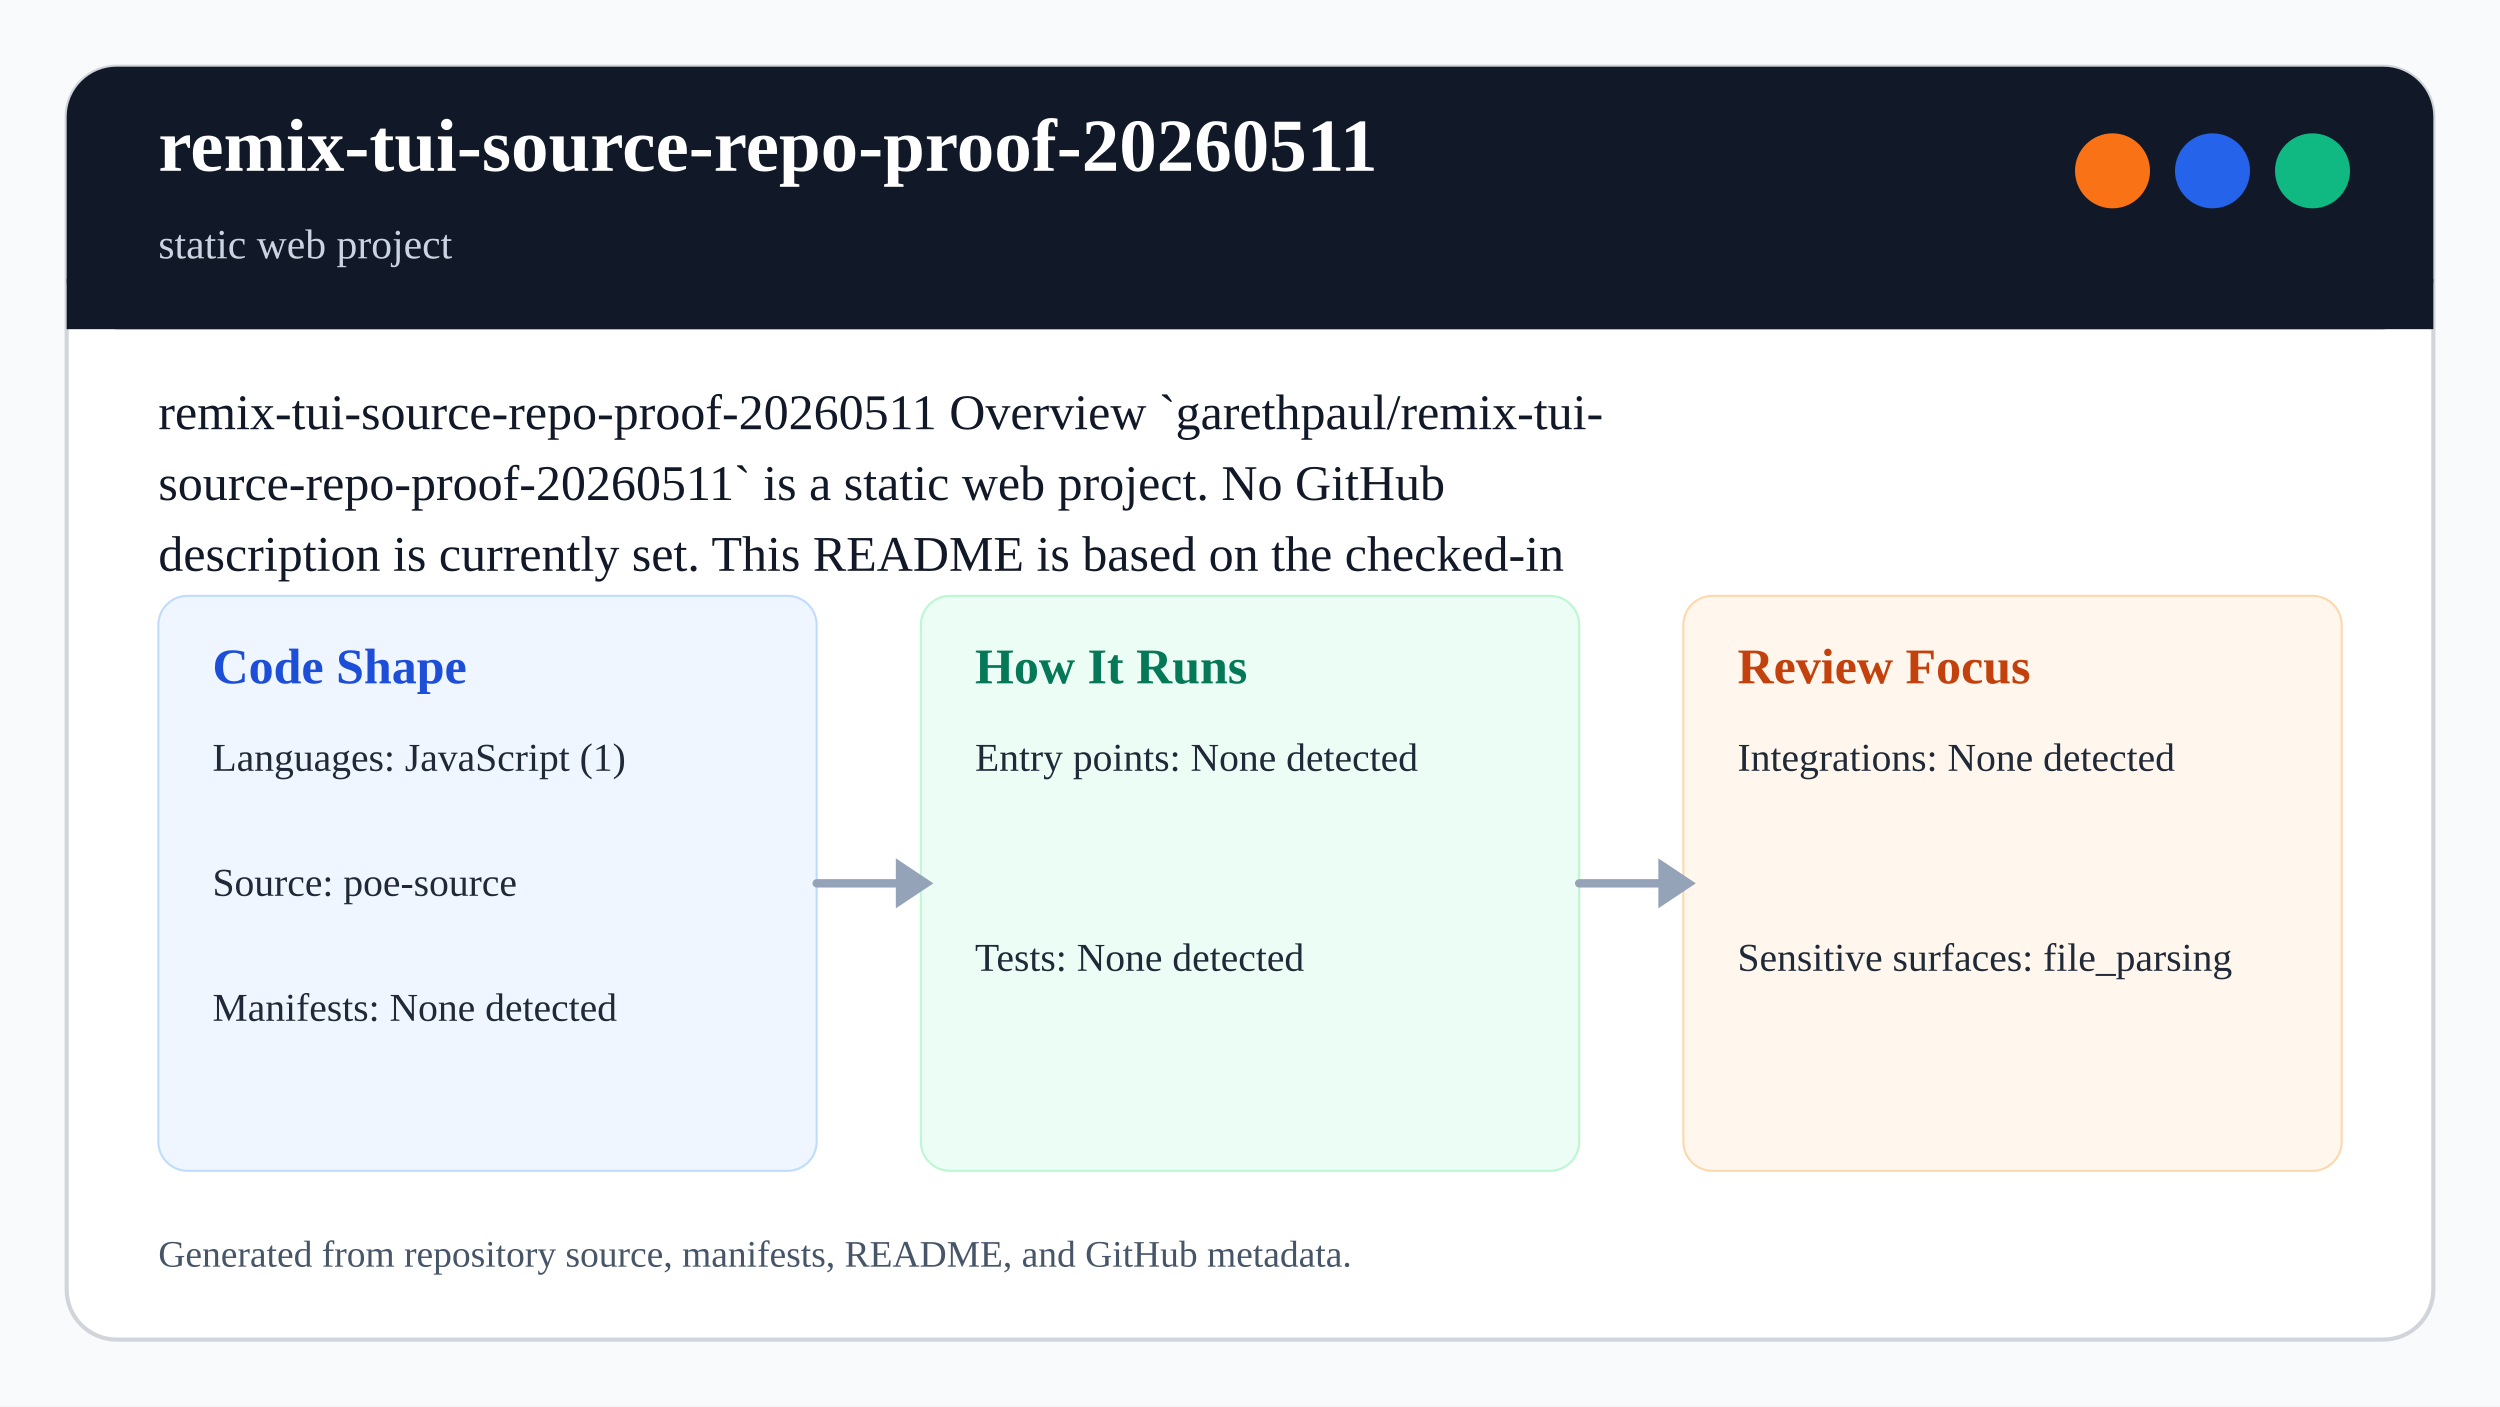
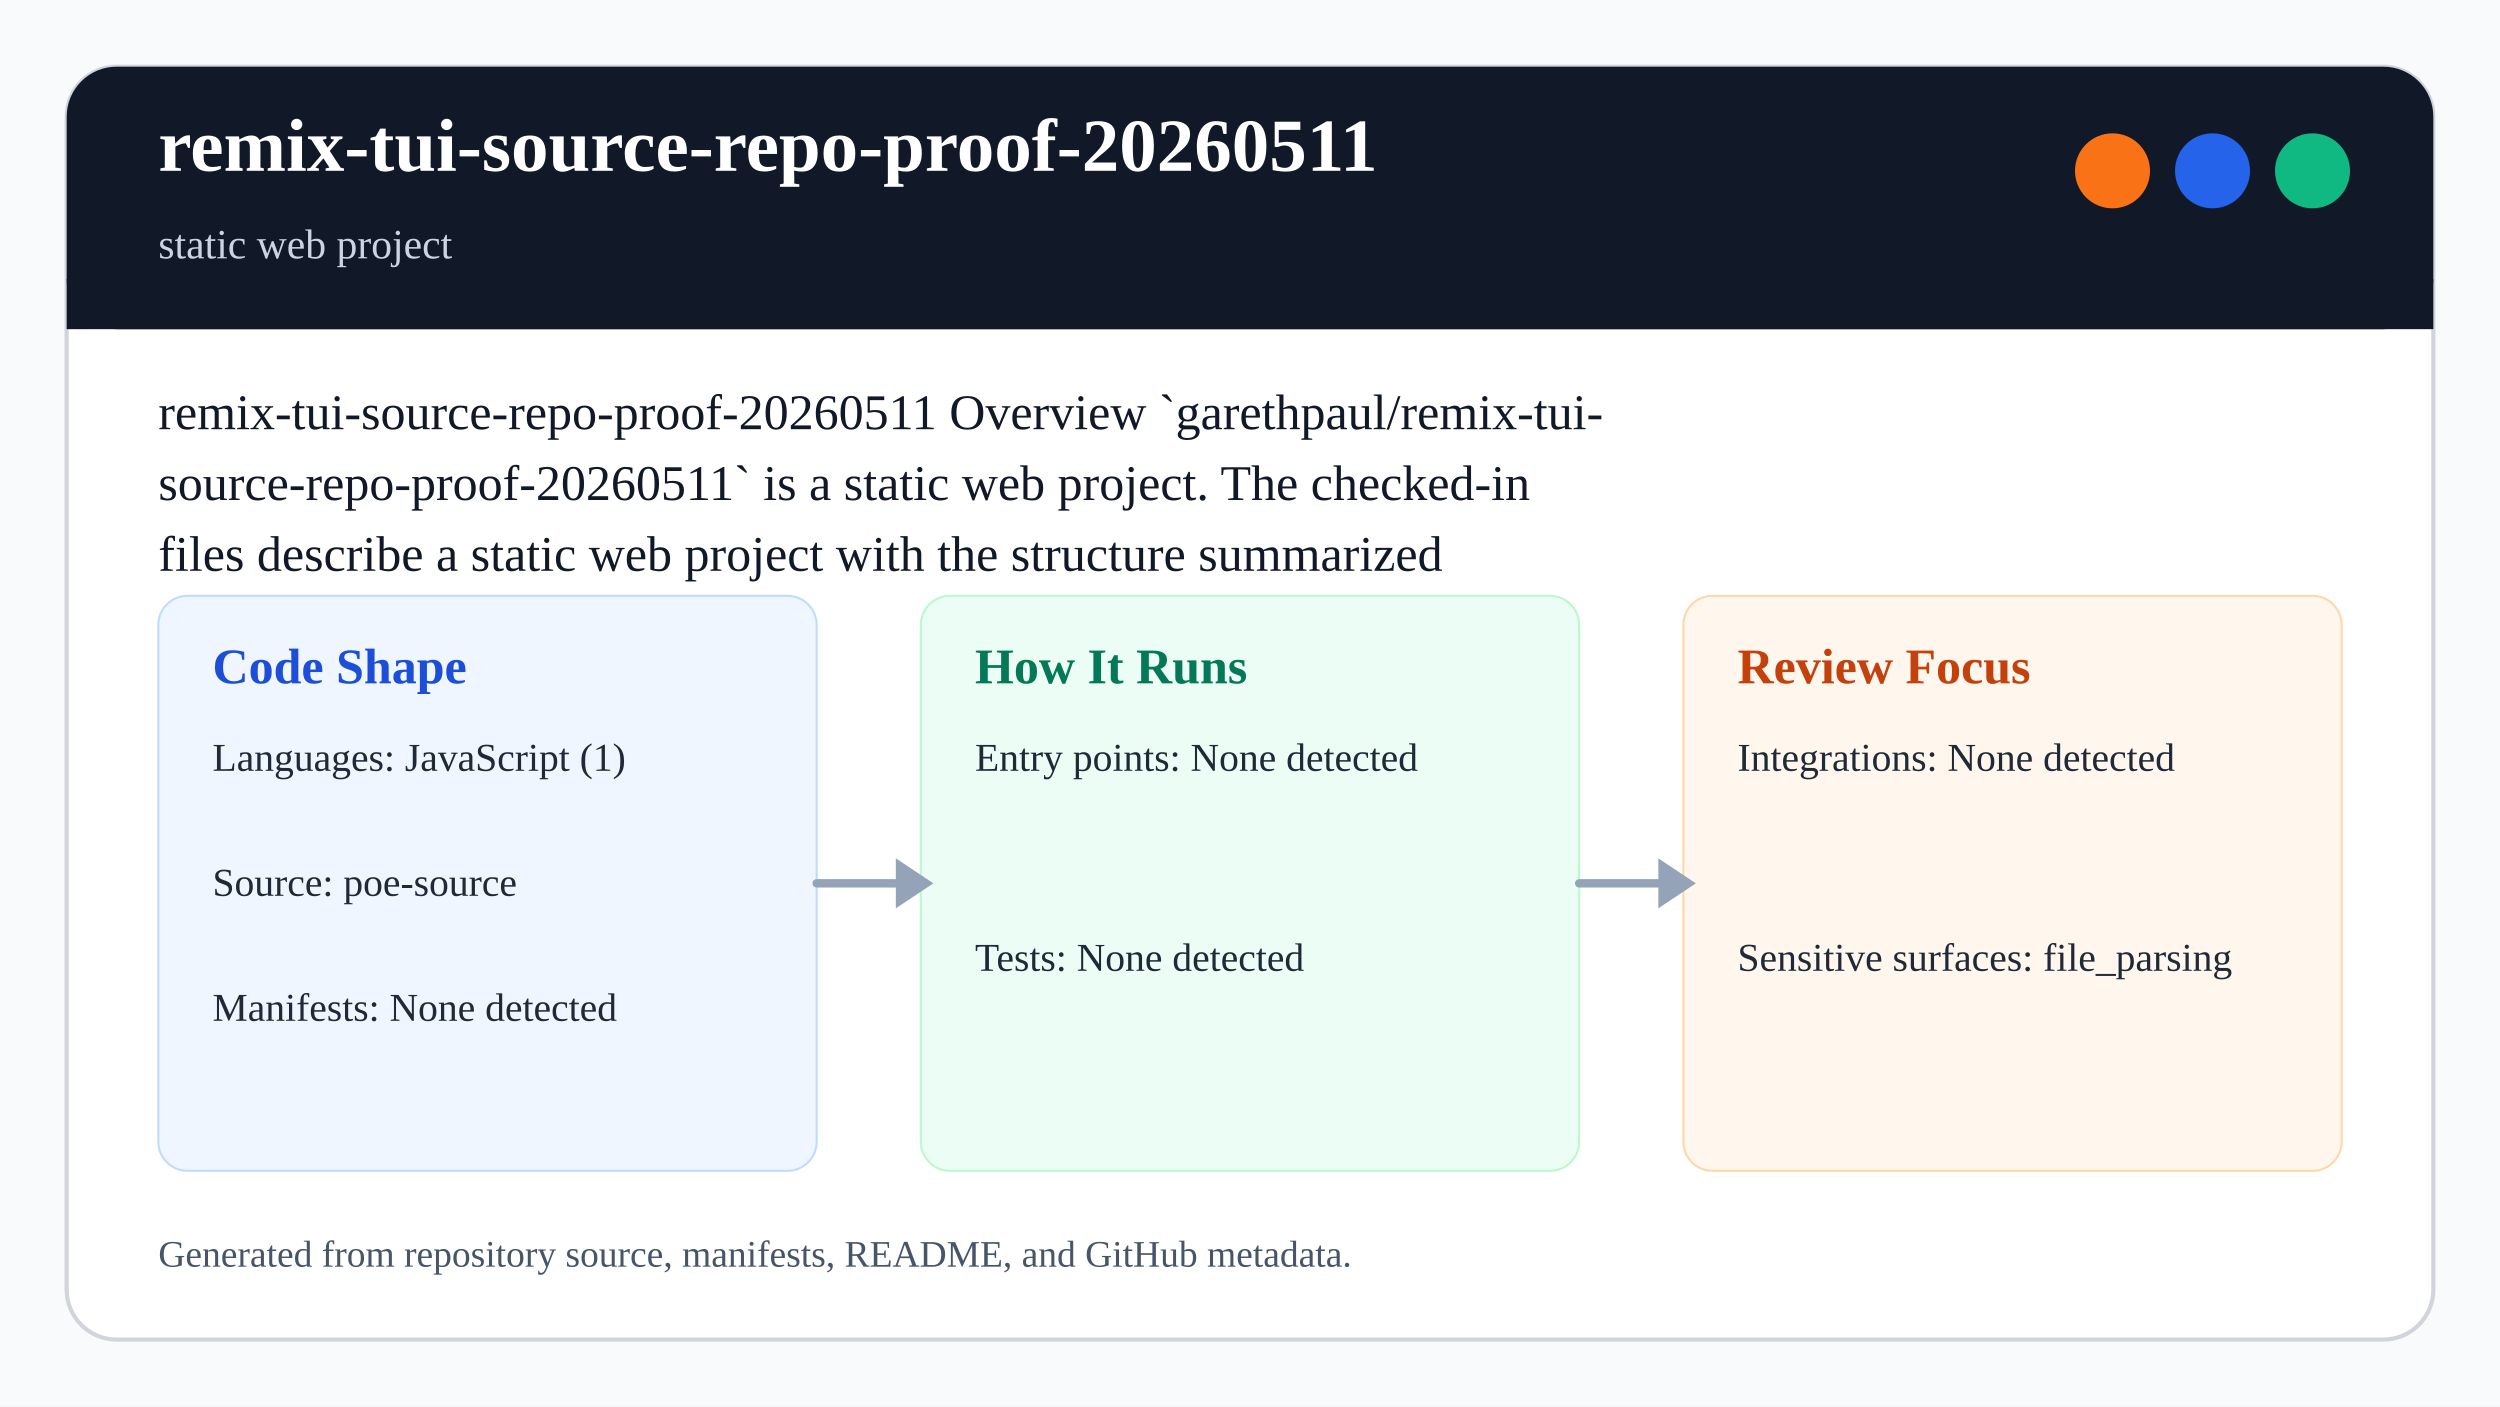
<svg xmlns="http://www.w3.org/2000/svg" width="1200" height="675" viewBox="0 0 1200 675" role="img" aria-labelledby="title desc">
  <rect width="1200" height="675" fill="#f8fafc" />
  <rect x="32" y="32" width="1136" height="611" rx="24" fill="#ffffff" stroke="#d1d5db" stroke-width="2" />
  <rect x="32" y="32" width="1136" height="126" rx="24" fill="#111827" />
  <path d="M32 134h1136v24H32z" fill="#111827" />
  <circle cx="1062" cy="82" r="18" fill="#2563eb" />
  <circle cx="1110" cy="82" r="18" fill="#10b981" />
  <circle cx="1014" cy="82" r="18" fill="#f97316" />
  <text x="76" y="82" font-size="36" fill="#ffffff" font-weight="700">remix-tui-source-repo-proof-20260511</text>
  <text x="76" y="124" font-size="20" fill="#cbd5e1">static web project</text>
  <text x="76" y="206" font-size="24" fill="#111827">remix-tui-source-repo-proof-20260511 Overview `garethpaul/remix-tui-</text>
-   <text x="76" y="240" font-size="24" fill="#111827">source-repo-proof-20260511` is a static web project. No GitHub</text>
-   <text x="76" y="274" font-size="24" fill="#111827">description is currently set. This README is based on the checked-in</text>
+   <text x="76" y="240" font-size="24" fill="#111827">source-repo-proof-20260511` is a static web project. The checked-in</text>
+   <text x="76" y="274" font-size="24" fill="#111827">files describe a static web project with the structure summarized</text>
  <rect x="76" y="286" width="316" height="276" rx="14" fill="#eff6ff" stroke="#bfdbfe" />
  <text x="102" y="328" font-size="24" font-weight="700" fill="#1d4ed8">Code Shape</text>
  <text x="102" y="370" font-size="19" fill="#1f2937">Languages: JavaScript (1)</text>
  <text x="102" y="430" font-size="19" fill="#1f2937">Source: poe-source</text>
  <text x="102" y="490" font-size="19" fill="#1f2937">Manifests: None detected</text>
  <rect x="442" y="286" width="316" height="276" rx="14" fill="#ecfdf5" stroke="#bbf7d0" />
  <text x="468" y="328" font-size="24" font-weight="700" fill="#047857">How It Runs</text>
  <text x="468" y="370" font-size="19" fill="#1f2937">Entry points: None detected</text>
  <text x="468" y="466" font-size="19" fill="#1f2937">Tests: None detected</text>
  <rect x="808" y="286" width="316" height="276" rx="14" fill="#fff7ed" stroke="#fed7aa" />
  <text x="834" y="328" font-size="24" font-weight="700" fill="#c2410c">Review Focus</text>
  <text x="834" y="370" font-size="19" fill="#1f2937">Integrations: None detected</text>
  <text x="834" y="466" font-size="19" fill="#1f2937">Sensitive surfaces: file_parsing</text>
  <path d="M392 424h50" stroke="#94a3b8" stroke-width="4" stroke-linecap="round" />
  <path d="M430 412l18 12-18 12z" fill="#94a3b8" />
  <path d="M758 424h50" stroke="#94a3b8" stroke-width="4" stroke-linecap="round" />
  <path d="M796 412l18 12-18 12z" fill="#94a3b8" />
  <text x="76" y="608" font-size="18" fill="#475569">Generated from repository source, manifests, README, and GitHub metadata.</text>
</svg>
